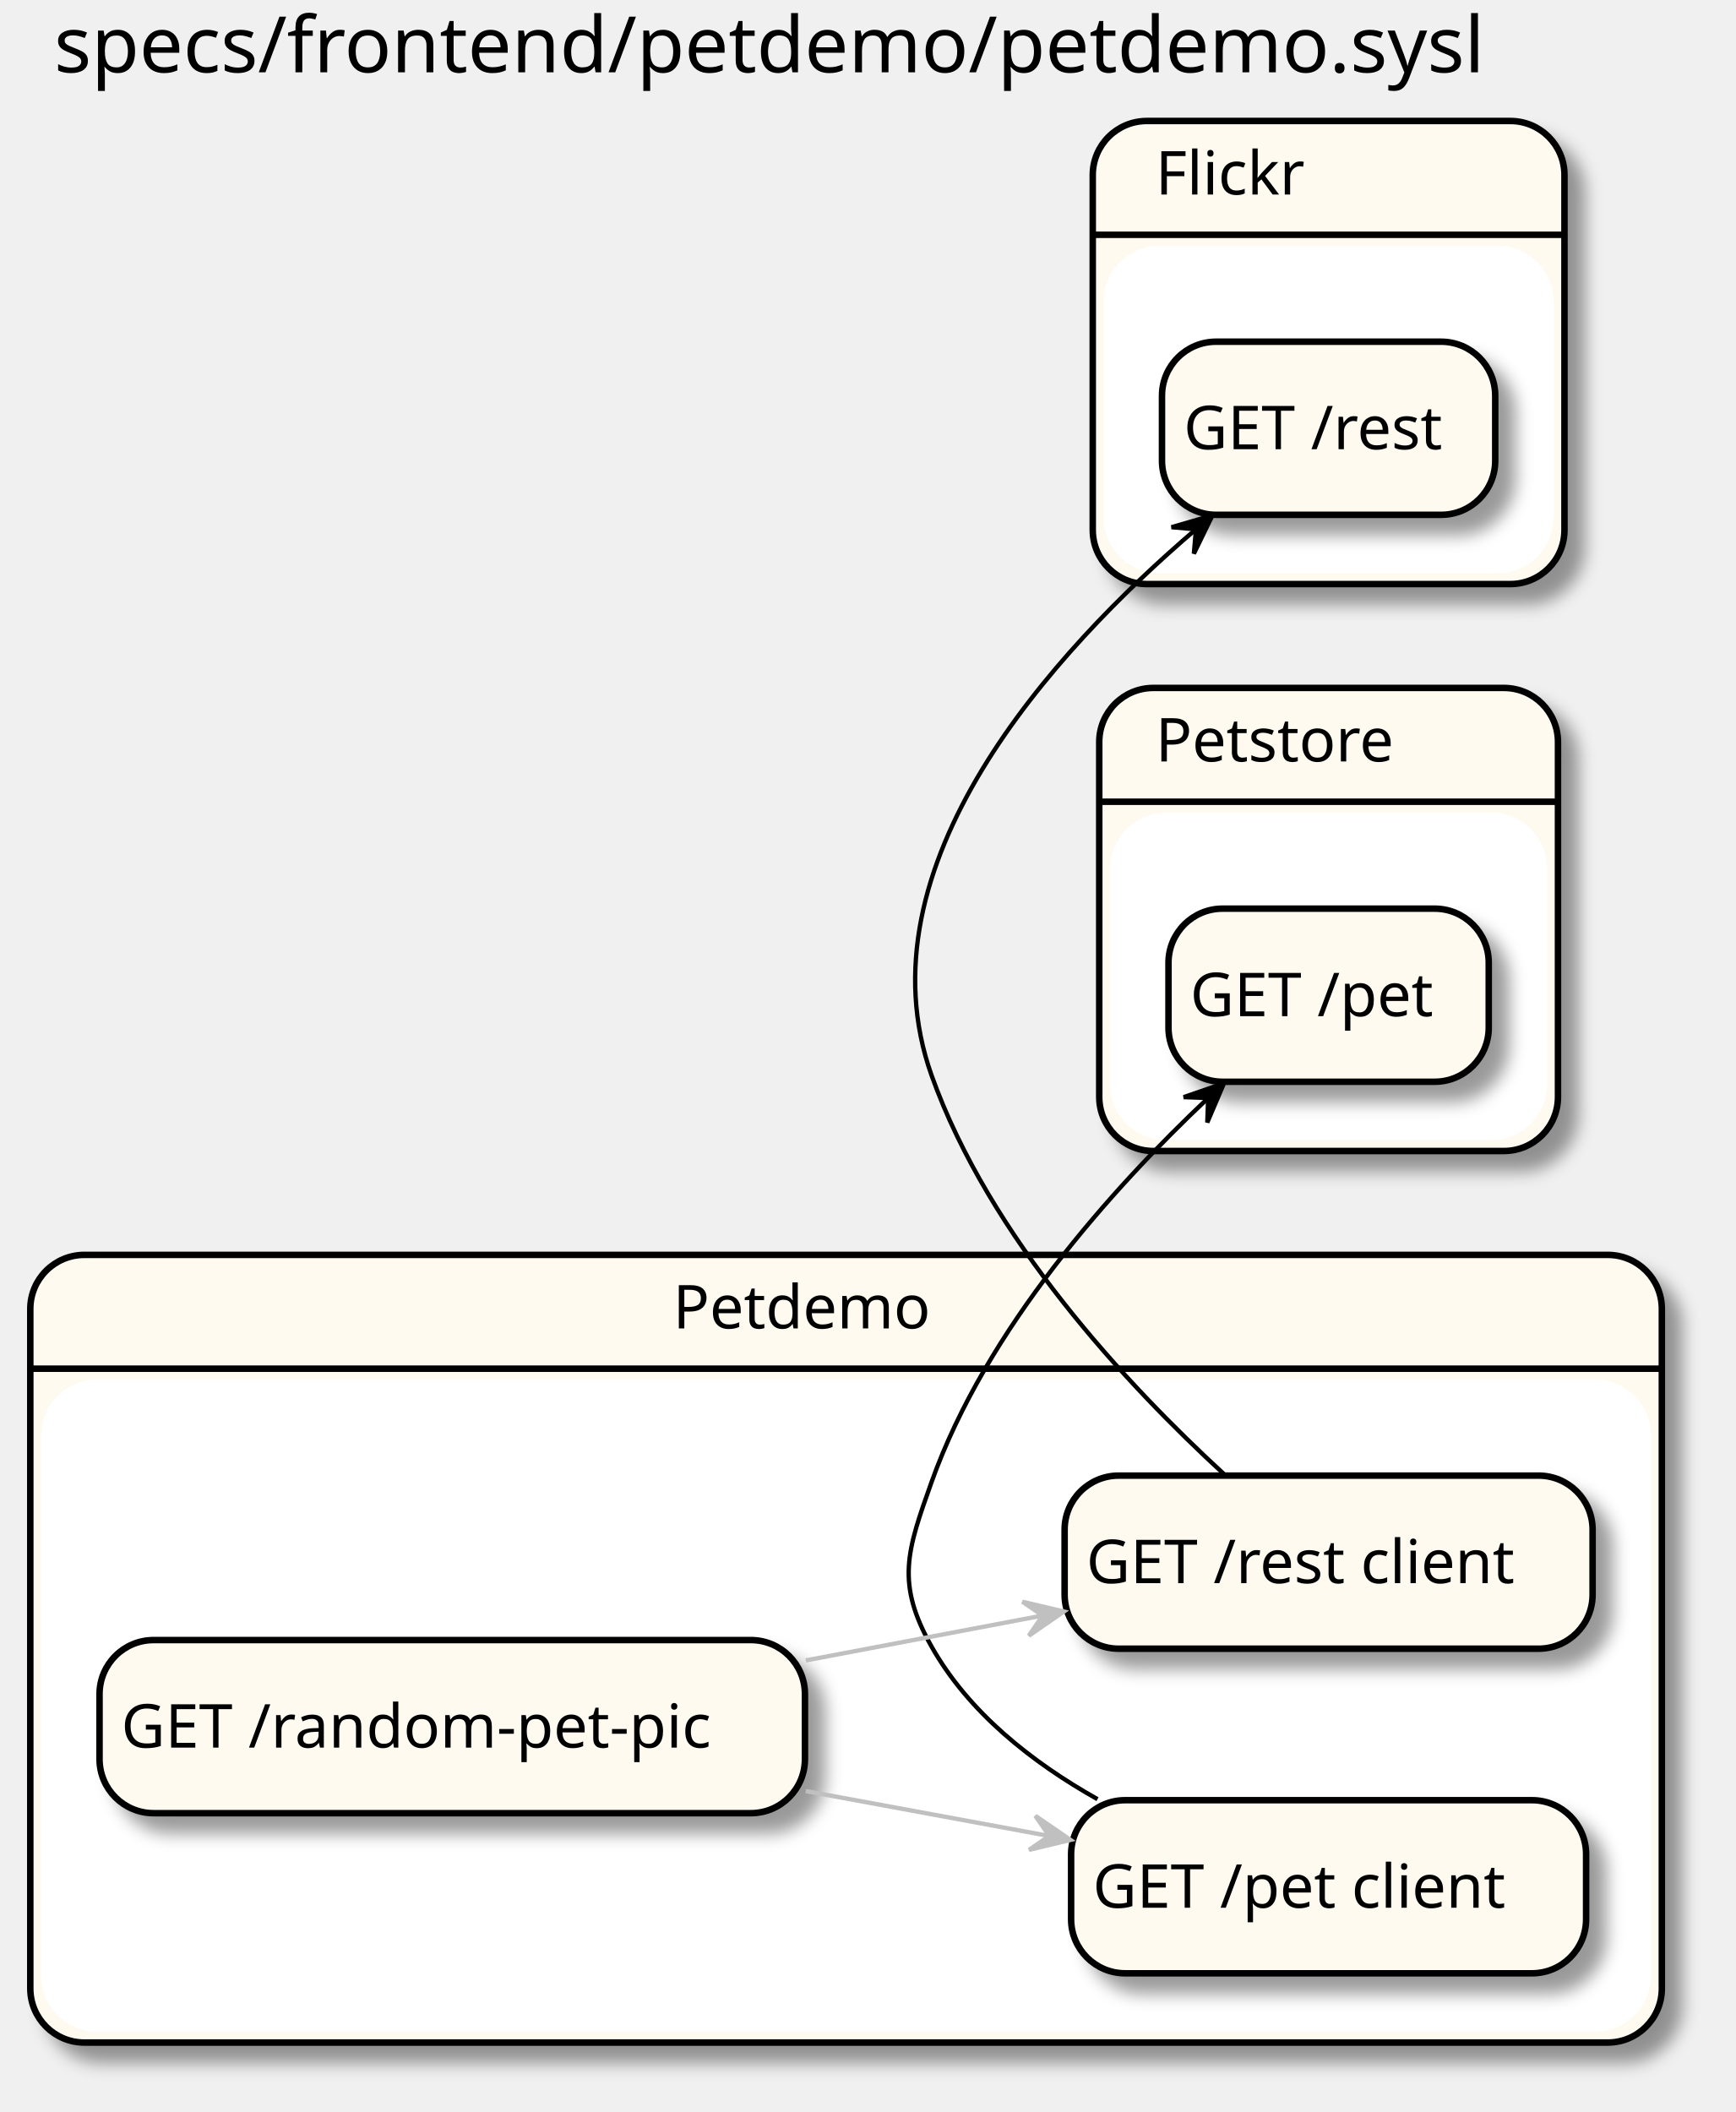
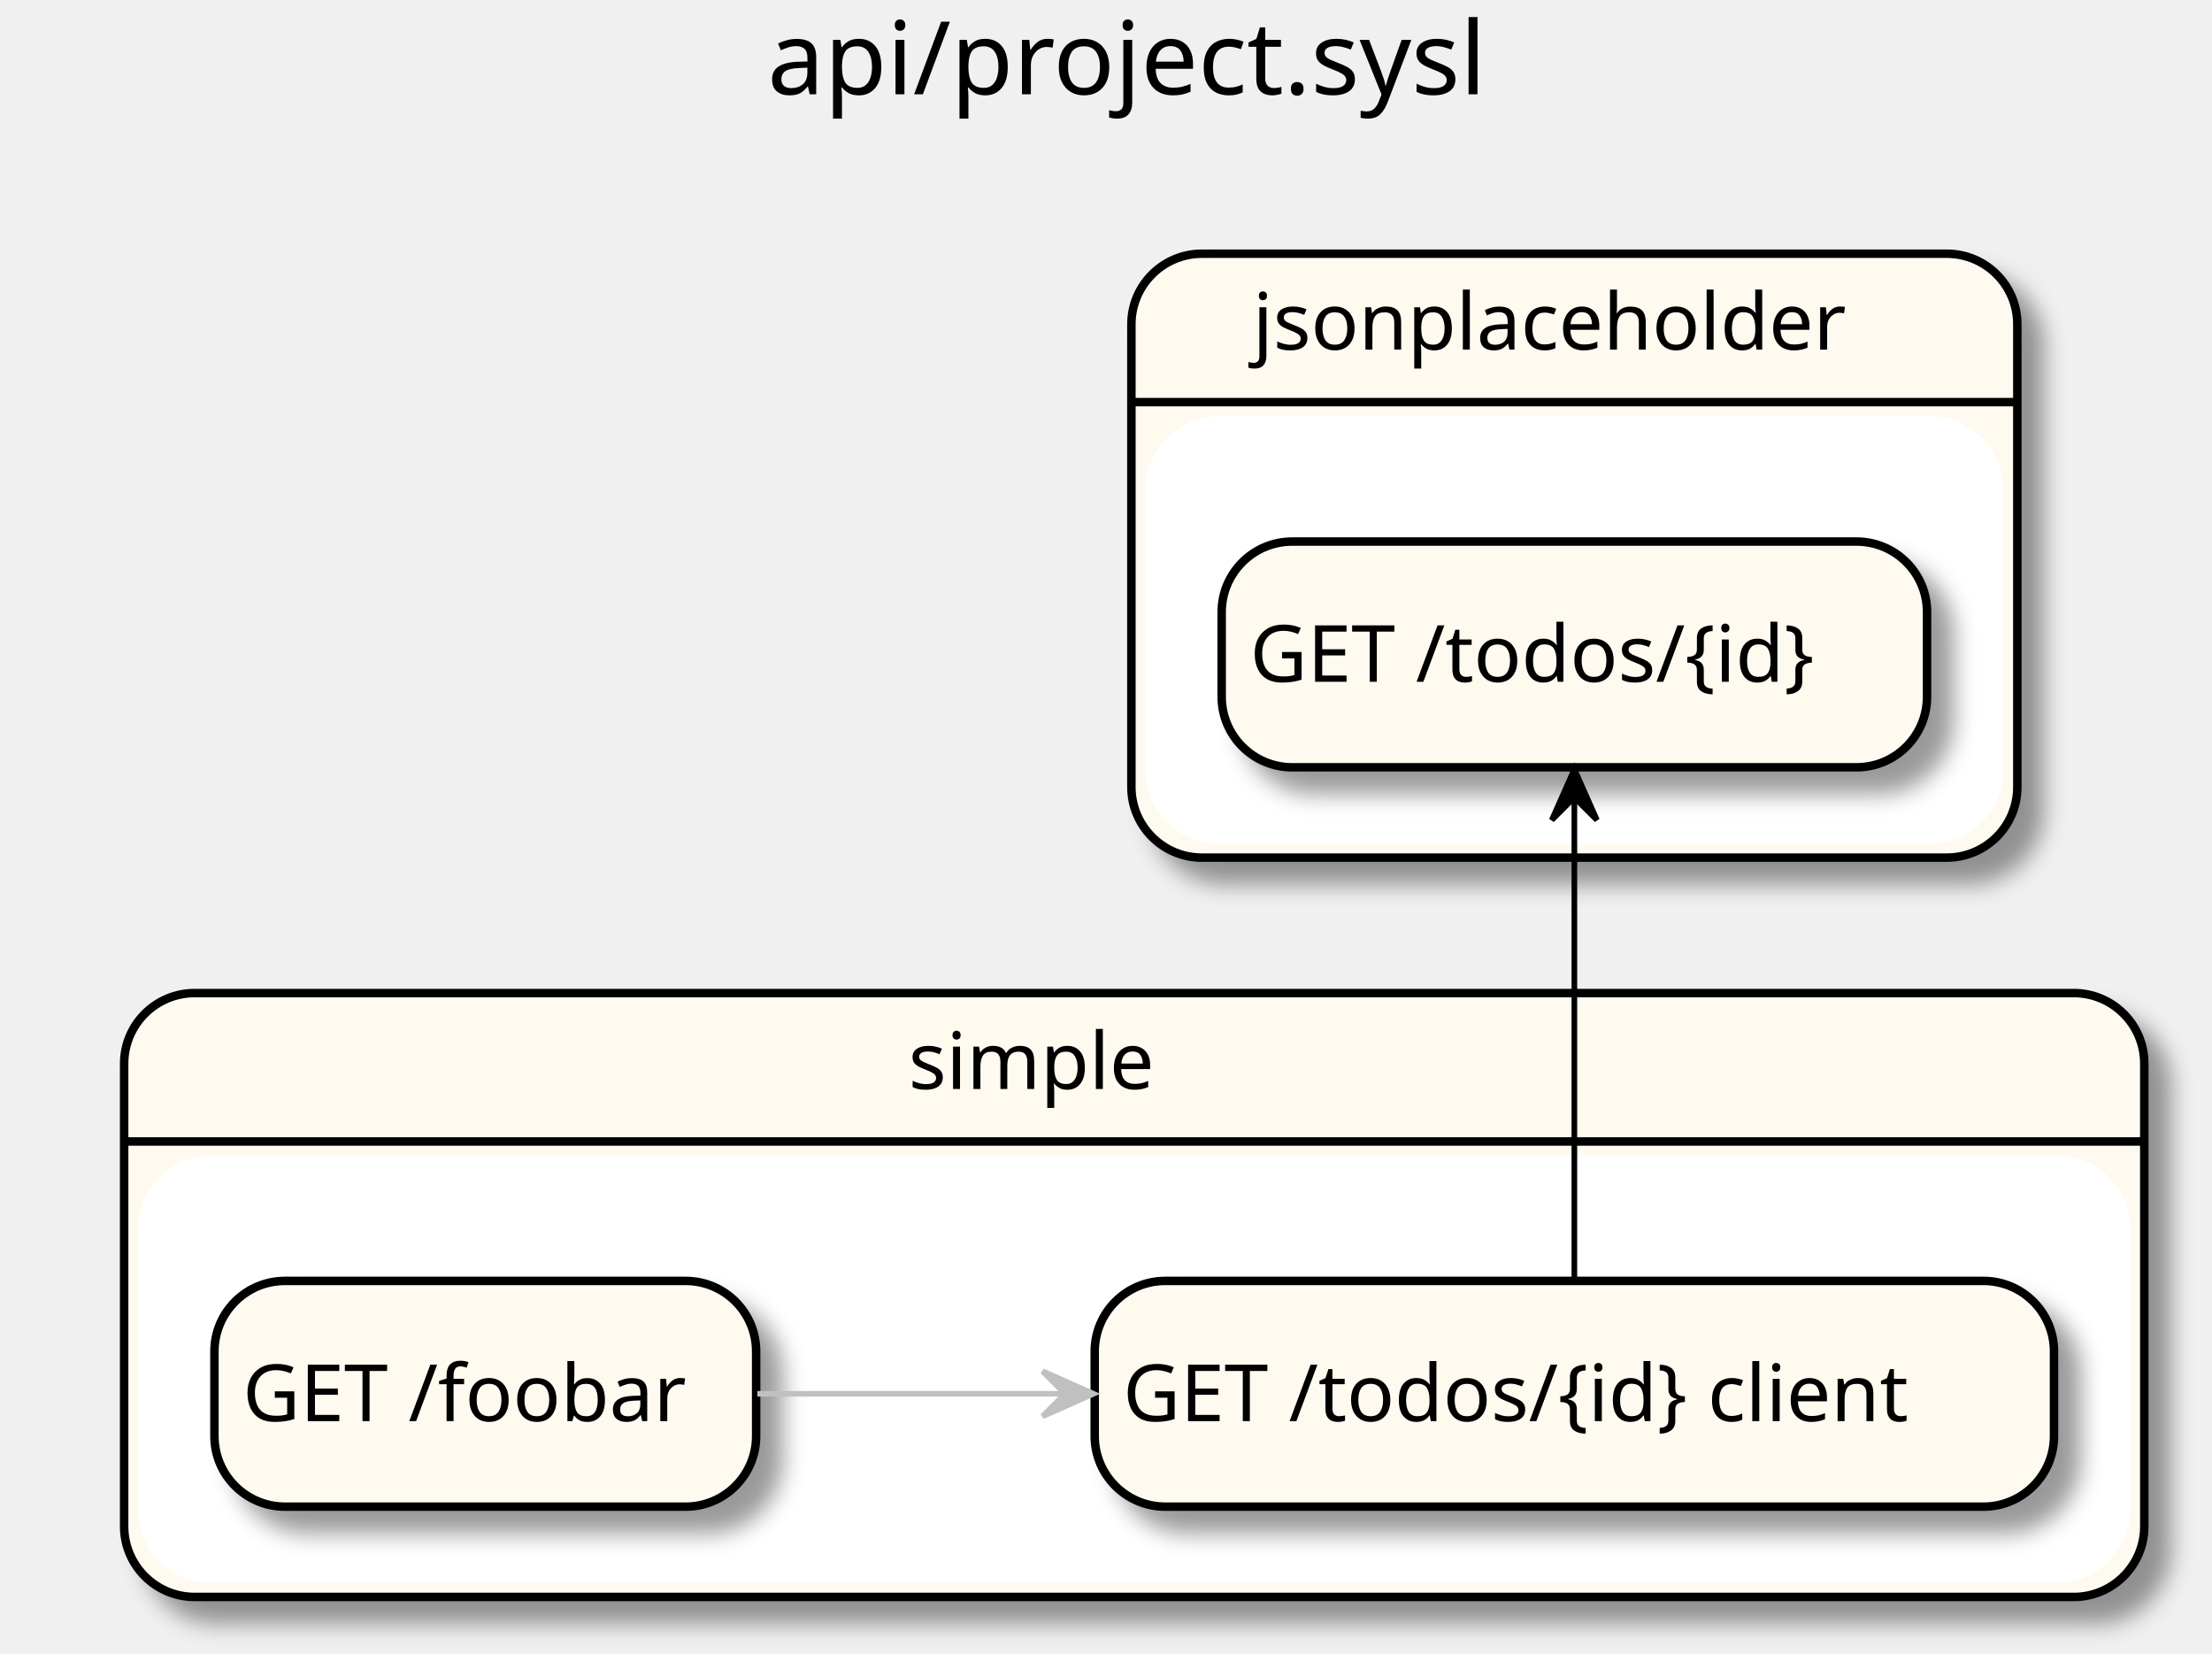
- <svg xmlns="http://www.w3.org/2000/svg" contentScriptType="application/ecmascript" contentStyleType="text/css" height="488px" preserveAspectRatio="none" style="width:401px;height:488px;" version="1.1" viewBox="0 0 401 488" width="401px" zoomAndPan="magnify">
+ <svg xmlns="http://www.w3.org/2000/svg" contentScriptType="application/ecmascript" contentStyleType="text/css" height="293px" preserveAspectRatio="none" style="width:392px;height:293px;" version="1.1" viewBox="0 0 392 293" width="392px" zoomAndPan="magnify">
  <defs>
-     <filter height="300%" id="f1l49k9y5789ne" width="300%" x="-1" y="-1">
+     <filter height="300%" id="f8otosi26vkyy" width="300%" x="-1" y="-1">
      <feGaussianBlur result="blurOut" stdDeviation="2.0" />
      <feColorMatrix in="blurOut" result="blurOut2" type="matrix" values="0 0 0 0 0 0 0 0 0 0 0 0 0 0 0 0 0 0 .4 0" />
      <feOffset dx="4.0" dy="4.0" in="blurOut2" result="blurOut3" />
      <feBlend in="SourceGraphic" in2="blurOut3" mode="normal" />
    </filter>
  </defs>
  <g>
-     <text fill="#000000" font-family="sans-serif" font-size="18" lengthAdjust="spacingAndGlyphs" textLength="358" x="12.5" y="16.708">specs/frontend/petdemo/petdemo.sysl</text>
-     <rect fill="#FFFAF0" filter="url(#f1l49k9y5789ne)" height="107" rx="12.5" ry="12.5" style="stroke: #000000; stroke-width: 1.5;" width="109" x="252.5" y="27.953" />
-     <rect fill="#FFFFFF" height="74.703" rx="12.5" ry="12.5" style="stroke: #FFFFFF; stroke-width: 1.0;" width="103" x="255.5" y="57.25" />
-     <line style="stroke: #000000; stroke-width: 1.5;" x1="252.5" x2="361.5" y1="54.25" y2="54.25" />
-     <text fill="#000000" font-family="sans-serif" font-size="14" lengthAdjust="spacingAndGlyphs" textLength="39" x="267" y="44.948">Flickr</text>
-     <rect fill="#FFFAF0" filter="url(#f1l49k9y5789ne)" height="182" rx="12.5" ry="12.5" style="stroke: #000000; stroke-width: 1.5;" width="377" x="7" y="289.953" />
-     <rect fill="#FFFFFF" height="149.703" rx="12.5" ry="12.5" style="stroke: #FFFFFF; stroke-width: 1.0;" width="371" x="10" y="319.25" />
-     <line style="stroke: #000000; stroke-width: 1.5;" x1="7" x2="384" y1="316.25" y2="316.25" />
-     <text fill="#000000" font-family="sans-serif" font-size="14" lengthAdjust="spacingAndGlyphs" textLength="66" x="155.5" y="306.948">Petdemo</text>
-     <rect fill="#FFFAF0" filter="url(#f1l49k9y5789ne)" height="107" rx="12.5" ry="12.5" style="stroke: #000000; stroke-width: 1.5;" width="106" x="254" y="158.953" />
-     <rect fill="#FFFFFF" height="74.703" rx="12.5" ry="12.5" style="stroke: #FFFFFF; stroke-width: 1.0;" width="100" x="257" y="188.25" />
-     <line style="stroke: #000000; stroke-width: 1.5;" x1="254" x2="360" y1="185.25" y2="185.25" />
-     <text fill="#000000" font-family="sans-serif" font-size="14" lengthAdjust="spacingAndGlyphs" textLength="63" x="267" y="175.948">Petstore</text>
-     <rect fill="#FFFAF0" filter="url(#f1l49k9y5789ne)" height="40" rx="12.5" ry="12.5" style="stroke: #000000; stroke-width: 1.5;" width="77" x="268.5" y="78.953" />
-     <text fill="#000000" font-family="sans-serif" font-size="14" lengthAdjust="spacingAndGlyphs" textLength="67" x="273.5" y="103.8">GET /rest</text>
-     <rect fill="#FFFAF0" filter="url(#f1l49k9y5789ne)" height="40" rx="12.5" ry="12.5" style="stroke: #000000; stroke-width: 1.5;" width="119" x="247.5" y="415.953" />
-     <text fill="#000000" font-family="sans-serif" font-size="14" lengthAdjust="spacingAndGlyphs" textLength="109" x="252.5" y="440.8">GET /pet client</text>
-     <rect fill="#FFFAF0" filter="url(#f1l49k9y5789ne)" height="40" rx="12.5" ry="12.5" style="stroke: #000000; stroke-width: 1.5;" width="163" x="23" y="378.953" />
-     <text fill="#000000" font-family="sans-serif" font-size="14" lengthAdjust="spacingAndGlyphs" textLength="153" x="28" y="403.8">GET /random-pet-pic</text>
-     <rect fill="#FFFAF0" filter="url(#f1l49k9y5789ne)" height="40" rx="12.5" ry="12.5" style="stroke: #000000; stroke-width: 1.5;" width="122" x="246" y="340.953" />
-     <text fill="#000000" font-family="sans-serif" font-size="14" lengthAdjust="spacingAndGlyphs" textLength="112" x="251" y="365.8">GET /rest client</text>
-     <rect fill="#FFFAF0" filter="url(#f1l49k9y5789ne)" height="40" rx="12.5" ry="12.5" style="stroke: #000000; stroke-width: 1.5;" width="74" x="270" y="209.953" />
-     <text fill="#000000" font-family="sans-serif" font-size="14" lengthAdjust="spacingAndGlyphs" textLength="64" x="275" y="234.8">GET /pet</text>
-     <path d="M186.184,413.842 C204.884,417.293 224.528,420.918 242.376,424.212 " fill="none" id="_2-&gt;_1" style="stroke: #C0C0C0; stroke-width: 1.0;" />
-     <polygon fill="#C0C0C0" points="247.361,425.132,239.236,419.565,242.444,424.225,237.785,427.433,247.361,425.132" style="stroke: #C0C0C0; stroke-width: 1.0;" />
-     <path d="M253.602,415.719 C238.498,407.228 223.845,395.697 215.25,380.453 C206.955,365.741 209.585,358.363 215.25,342.453 C227.877,306.991 257.001,274.614 279.075,253.793 " fill="none" id="_1-&gt;_4" style="stroke: #000000; stroke-width: 1.0;" />
-     <polygon fill="#000000" points="282.83,250.297,273.517,253.502,279.17,253.704,278.968,259.357,282.83,250.297" style="stroke: #000000; stroke-width: 1.0;" />
-     <path d="M186.184,383.661 C204.231,380.241 223.157,376.654 240.5,373.367 " fill="none" id="_2-&gt;_3" style="stroke: #C0C0C0; stroke-width: 1.0;" />
-     <polygon fill="#C0C0C0" points="245.829,372.357,236.242,370.101,240.916,373.287,237.73,377.962,245.829,372.357" style="stroke: #C0C0C0; stroke-width: 1.0;" />
-     <path d="M282.83,340.609 C260.426,320.028 228.608,285.967 215.25,248.453 C198.022,200.071 243.31,150.555 276.223,122.395 " fill="none" id="_3-&gt;_0" style="stroke: #000000; stroke-width: 1.0;" />
-     <polygon fill="#000000" points="280.171,119.069,270.712,121.812,276.348,122.292,275.868,127.928,280.171,119.069" style="stroke: #000000; stroke-width: 1.0;" />
+     <text fill="#000000" font-family="sans-serif" font-size="18" lengthAdjust="spacingAndGlyphs" textLength="142" x="136" y="16.708">api/project.sysl</text>
+     <rect fill="#FFFAF0" filter="url(#f8otosi26vkyy)" height="107" rx="12.5" ry="12.5" style="stroke: #000000; stroke-width: 1.5;" width="157" x="200.5" y="44.953" />
+     <rect fill="#FFFFFF" height="74.703" rx="12.5" ry="12.5" style="stroke: #FFFFFF; stroke-width: 1.0;" width="151" x="203.5" y="74.25" />
+     <line style="stroke: #000000; stroke-width: 1.5;" x1="200.5" x2="357.5" y1="71.25" y2="71.25" />
+     <text fill="#000000" font-family="sans-serif" font-size="14" lengthAdjust="spacingAndGlyphs" textLength="114" x="222" y="61.948">jsonplaceholder</text>
+     <rect fill="#FFFAF0" filter="url(#f8otosi26vkyy)" height="107" rx="12.5" ry="12.5" style="stroke: #000000; stroke-width: 1.5;" width="358" x="22" y="175.953" />
+     <rect fill="#FFFFFF" height="74.703" rx="12.5" ry="12.5" style="stroke: #FFFFFF; stroke-width: 1.0;" width="352" x="25" y="205.25" />
+     <line style="stroke: #000000; stroke-width: 1.5;" x1="22" x2="380" y1="202.25" y2="202.25" />
+     <text fill="#000000" font-family="sans-serif" font-size="14" lengthAdjust="spacingAndGlyphs" textLength="48" x="161" y="192.948">simple</text>
+     <rect fill="#FFFAF0" filter="url(#f8otosi26vkyy)" height="40" rx="12.5" ry="12.5" style="stroke: #000000; stroke-width: 1.5;" width="125" x="216.5" y="95.953" />
+     <text fill="#000000" font-family="sans-serif" font-size="14" lengthAdjust="spacingAndGlyphs" textLength="115" x="221.5" y="120.8">GET /todos/{id}</text>
+     <rect fill="#FFFAF0" filter="url(#f8otosi26vkyy)" height="40" rx="12.5" ry="12.5" style="stroke: #000000; stroke-width: 1.5;" width="96" x="38" y="226.953" />
+     <text fill="#000000" font-family="sans-serif" font-size="14" lengthAdjust="spacingAndGlyphs" textLength="86" x="43" y="251.8">GET /foobar</text>
+     <rect fill="#FFFAF0" filter="url(#f8otosi26vkyy)" height="40" rx="12.5" ry="12.5" style="stroke: #000000; stroke-width: 1.5;" width="170" x="194" y="226.953" />
+     <text fill="#000000" font-family="sans-serif" font-size="14" lengthAdjust="spacingAndGlyphs" textLength="160" x="199" y="251.8">GET /todos/{id} client</text>
+     <path d="M134.213,246.953 C150.673,246.953 169.729,246.953 188.476,246.953 " fill="none" id="_1-&gt;_2" style="stroke: #C0C0C0; stroke-width: 1.0;" />
+     <polygon fill="#C0C0C0" points="193.753,246.953,184.753,242.953,188.753,246.953,184.753,250.953,193.753,246.953" style="stroke: #C0C0C0; stroke-width: 1.0;" />
+     <path d="M279,226.74 C279,198.358 279,169.975 279,141.592 " fill="none" id="_2-&gt;_0" style="stroke: #000000; stroke-width: 1.0;" />
+     <polygon fill="#000000" points="279,136.293,275,145.293,279,141.293,283,145.293,279,136.293" style="stroke: #000000; stroke-width: 1.0;" />
  </g>
</svg>
